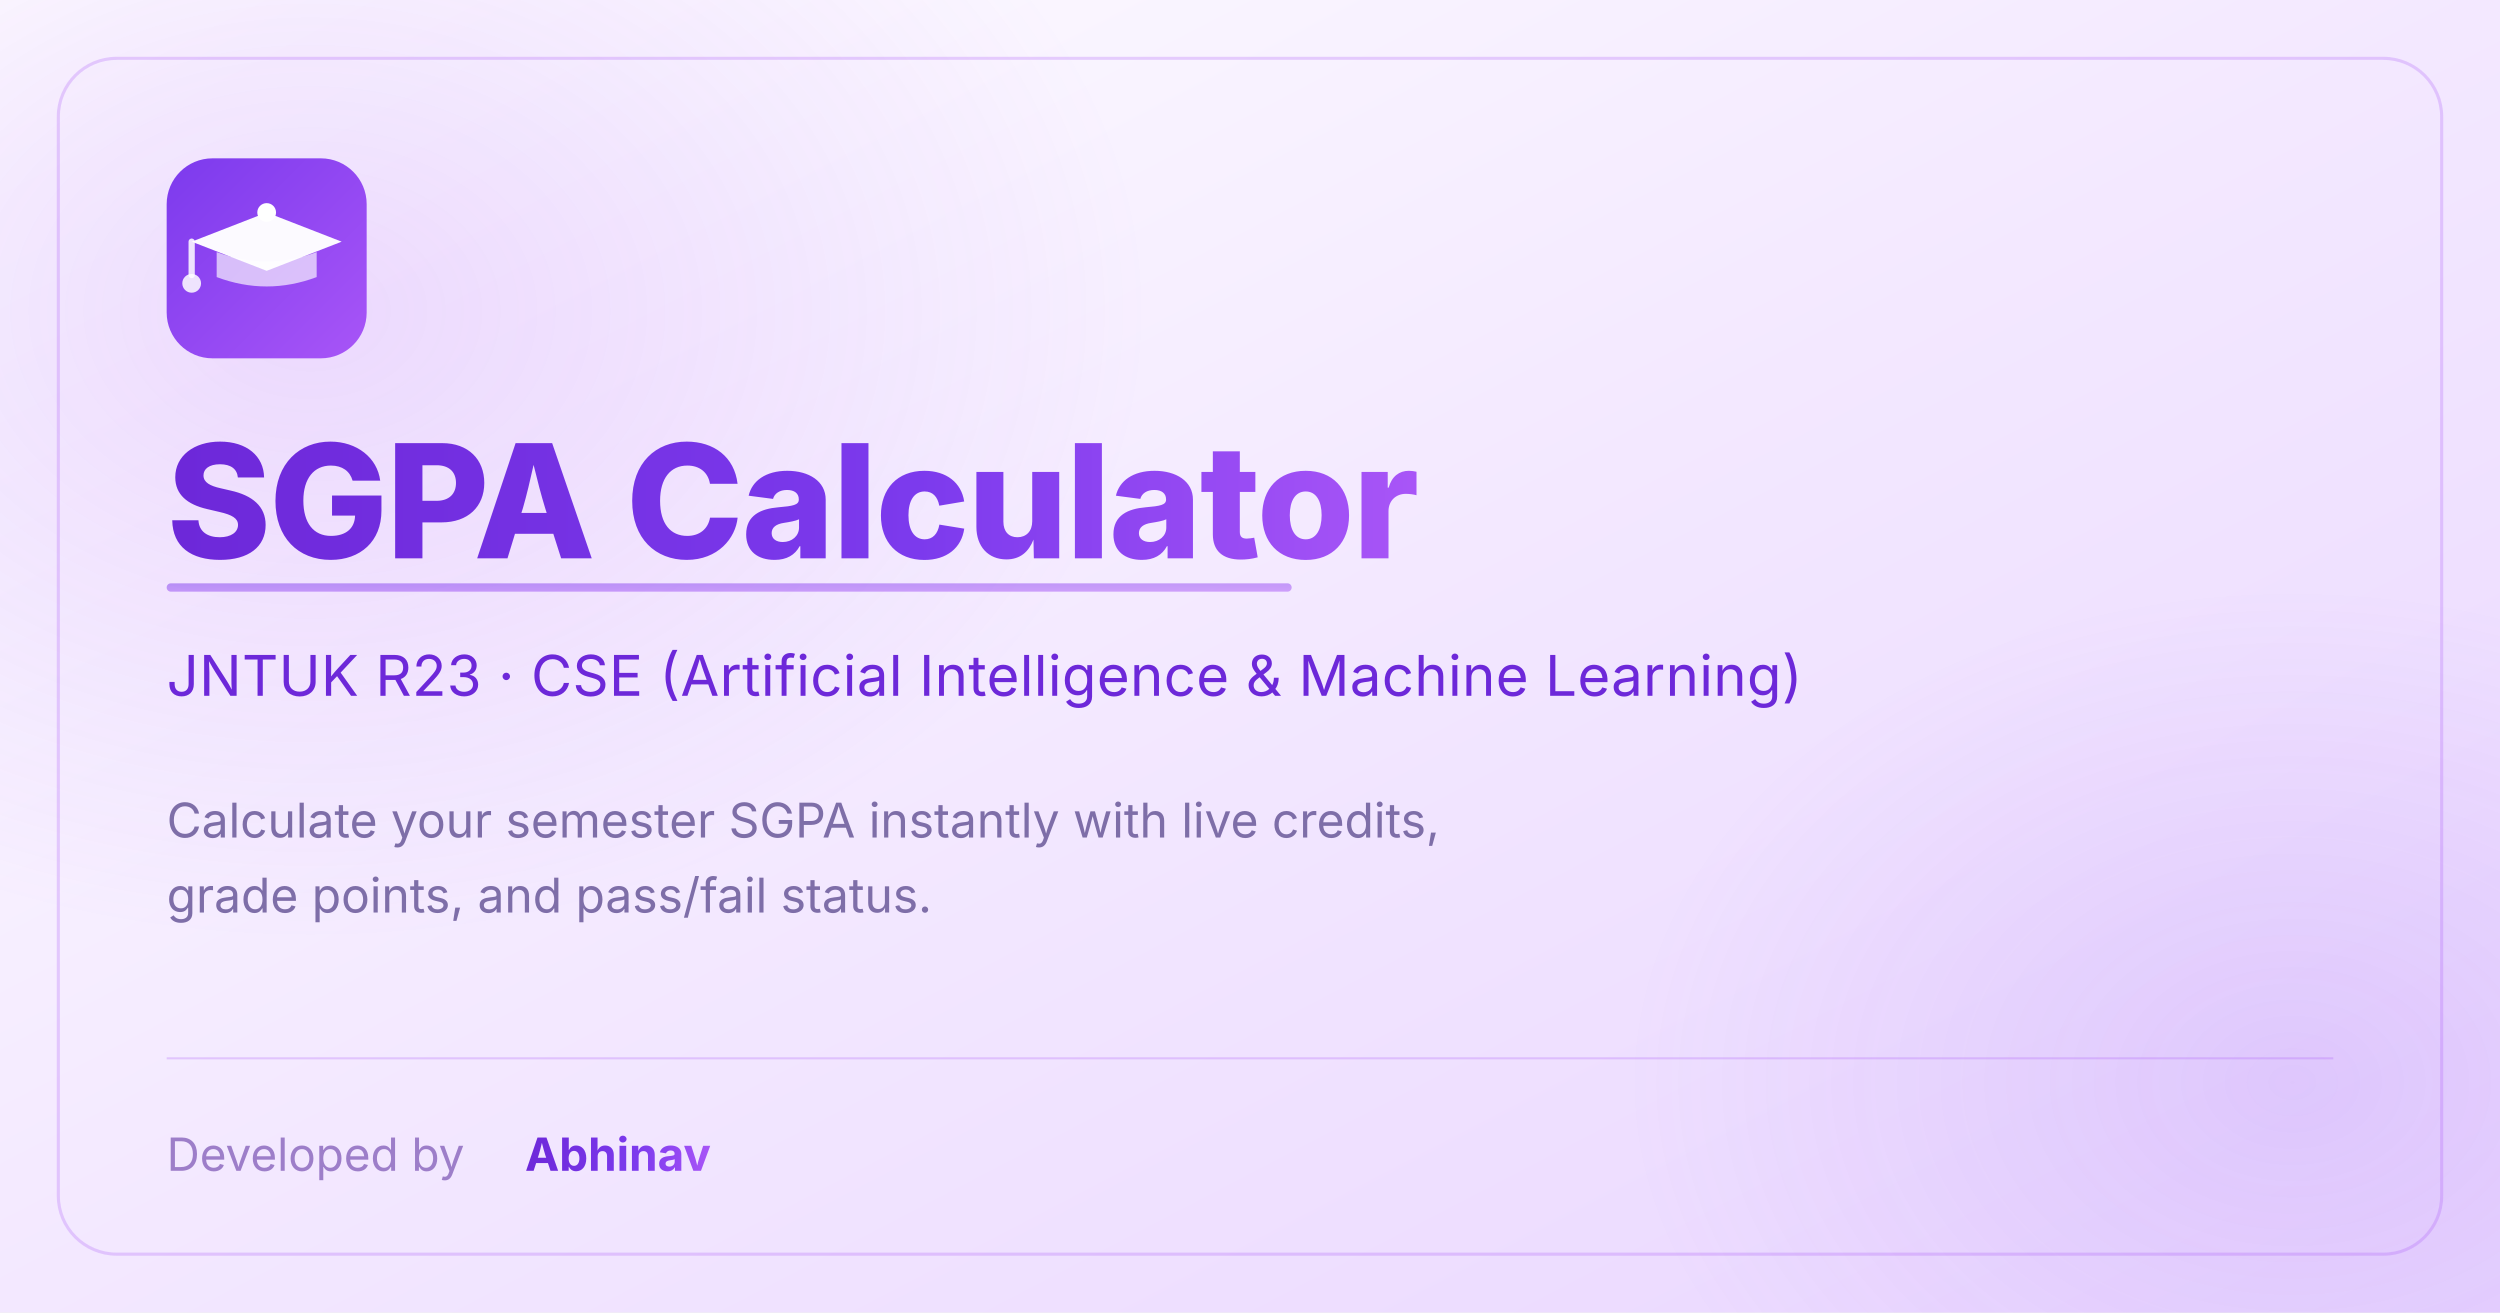
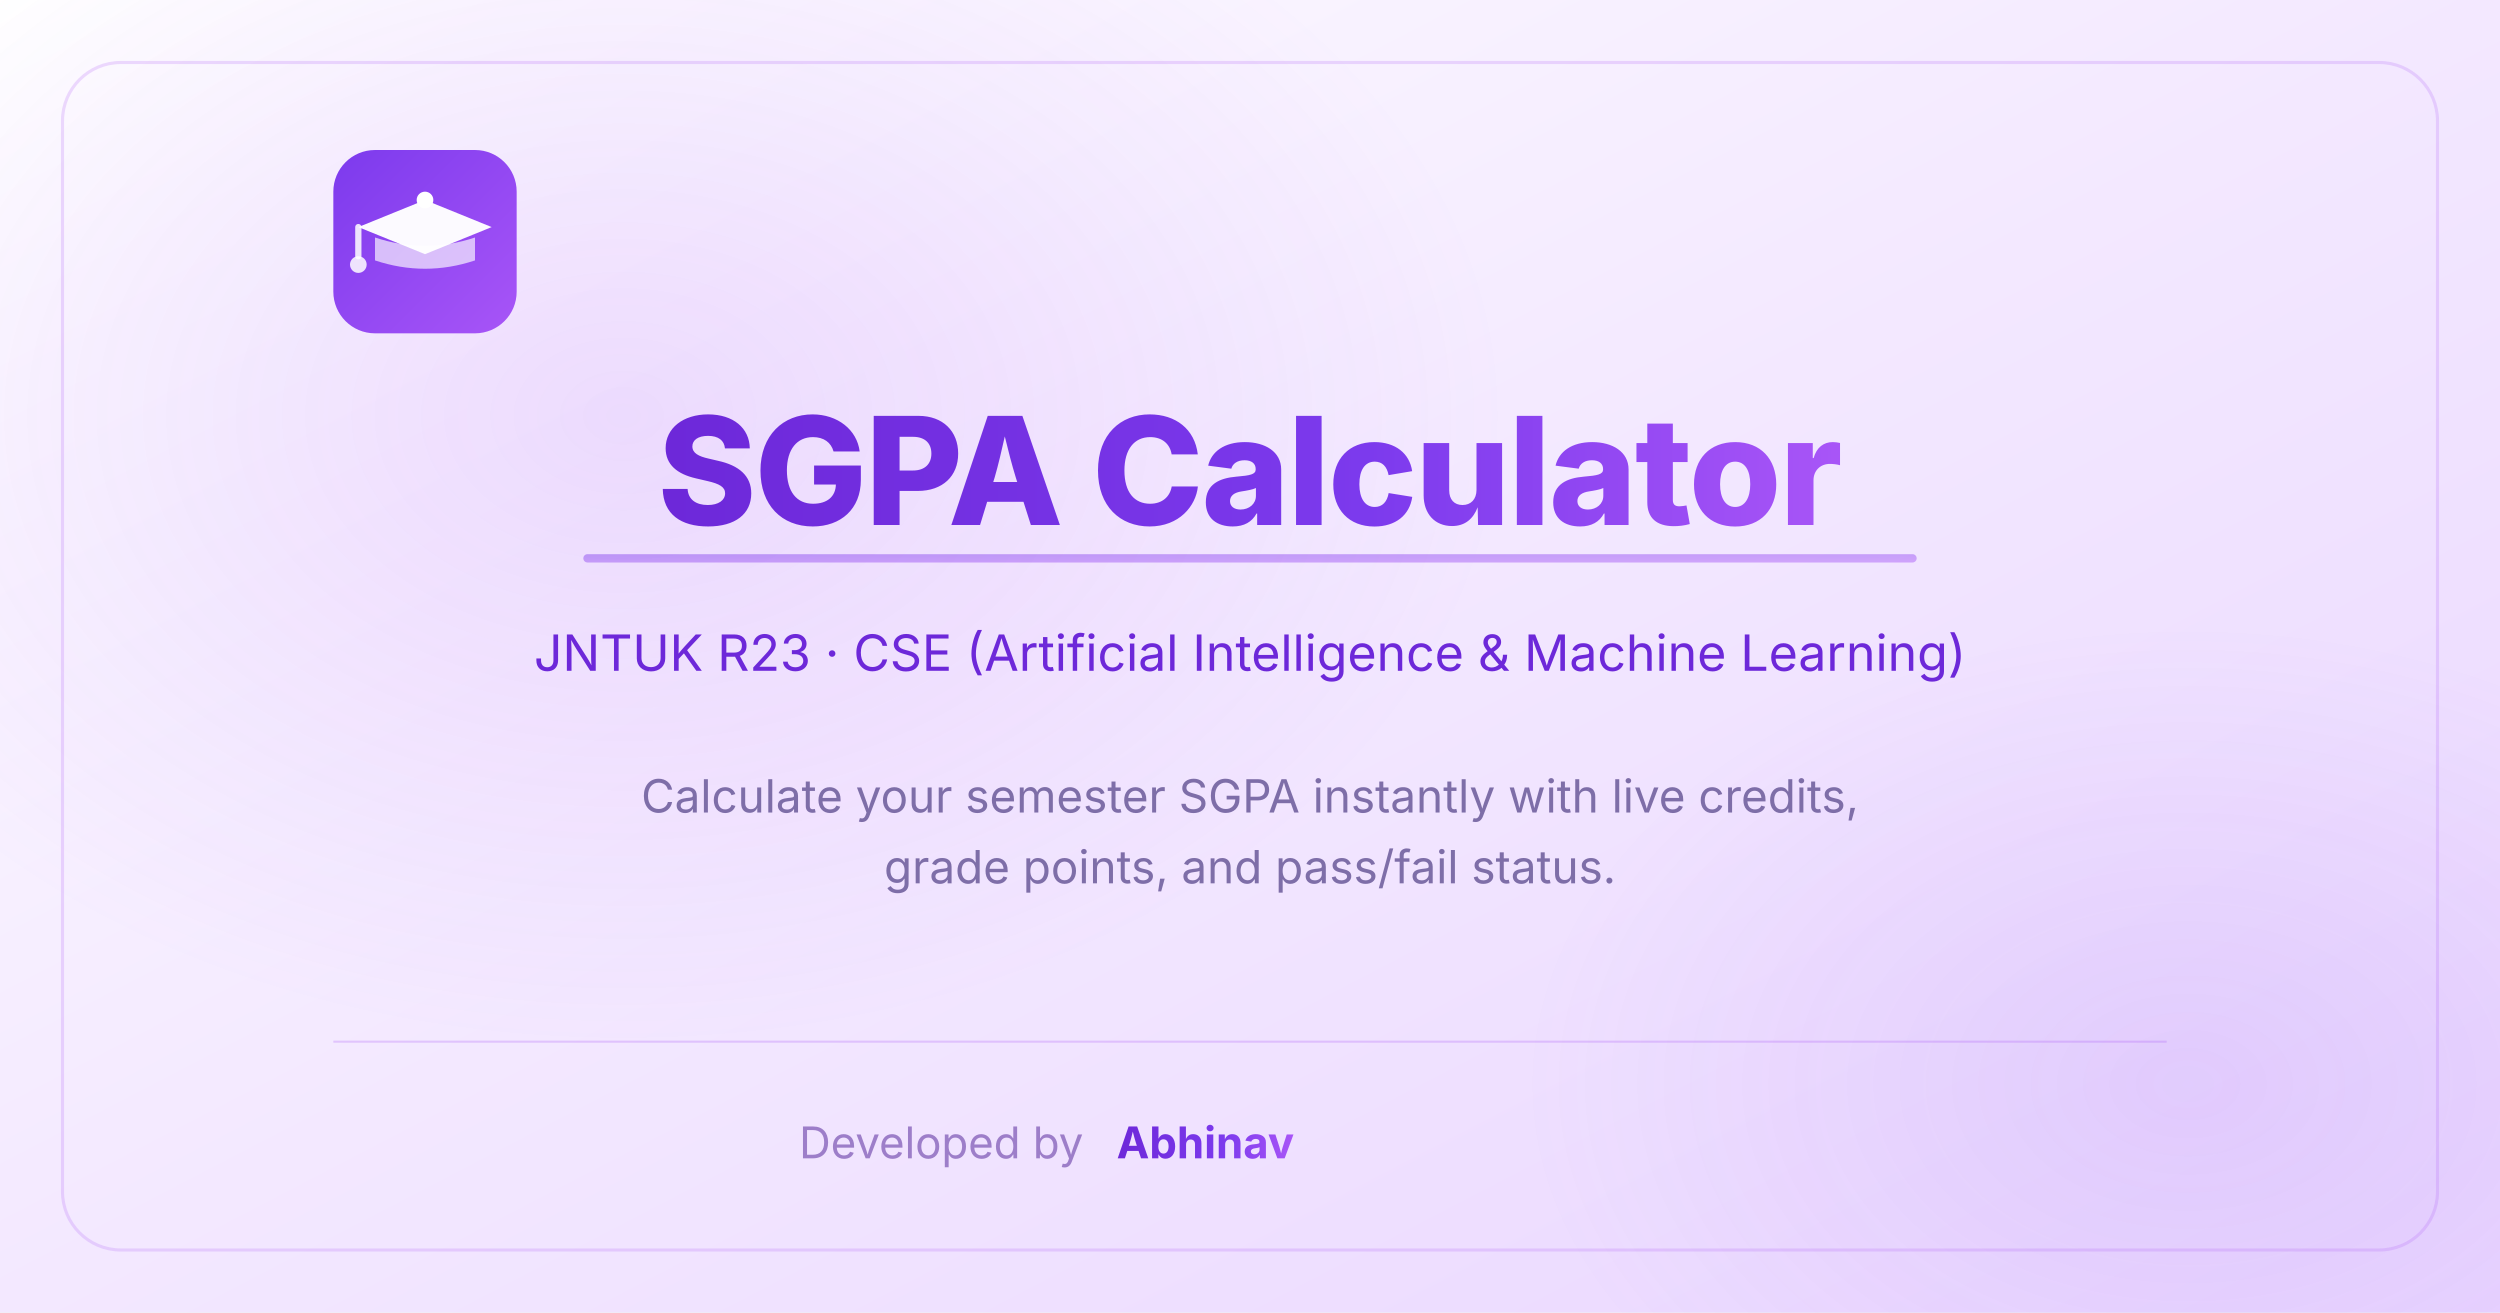
<svg xmlns="http://www.w3.org/2000/svg" width="1200" height="630" viewBox="0 0 1200 630">
  <defs>
    <linearGradient id="bg" x1="0%" y1="0%" x2="100%" y2="100%">
      <stop offset="0%" style="stop-color:#ffffff" />
      <stop offset="50%" style="stop-color:#f3e8ff" />
      <stop offset="100%" style="stop-color:#e9d5ff" />
    </linearGradient>
    <linearGradient id="brand" x1="0%" y1="0%" x2="100%" y2="100%">
      <stop offset="0%" style="stop-color:#7c3aed" />
      <stop offset="100%" style="stop-color:#a855f7" />
    </linearGradient>
    <linearGradient id="title-grad" x1="0%" y1="0%" x2="100%" y2="0%">
      <stop offset="0%" style="stop-color:#6d28d9" />
      <stop offset="60%" style="stop-color:#7c3aed" />
      <stop offset="100%" style="stop-color:#a855f7" />
    </linearGradient>
    <radialGradient id="glow1" cx="50%" cy="50%" r="50%">
-       <stop offset="0%" style="stop-color:#a855f7;stop-opacity:0.18" />
+       <stop offset="0%" style="stop-color:#a855f7;stop-opacity:0.15" />
      <stop offset="100%" style="stop-color:#a855f7;stop-opacity:0" />
    </radialGradient>
    <radialGradient id="glow2" cx="50%" cy="50%" r="50%">
-       <stop offset="0%" style="stop-color:#7c3aed;stop-opacity:0.12" />
+       <stop offset="0%" style="stop-color:#7c3aed;stop-opacity:0.10" />
      <stop offset="100%" style="stop-color:#7c3aed;stop-opacity:0" />
    </radialGradient>
  </defs>
  <rect width="1200" height="630" fill="url(#bg)" />
-   <ellipse cx="150" cy="150" rx="400" ry="300" fill="url(#glow1)" />
-   <ellipse cx="1100" cy="520" rx="320" ry="240" fill="url(#glow2)" />
-   <rect x="28" y="28" width="1144" height="574" rx="28" fill="none" stroke="#a855f7" stroke-width="1.5" opacity="0.25" />
-   <rect x="80" y="76" width="96" height="96" rx="22" fill="url(#brand)" />
-   <polygon points="128,102 164,116 128,130 92,116" fill="white" opacity="0.97" />
-   <circle cx="128" cy="102" r="4.5" fill="white" />
-   <line x1="92" y1="116" x2="92" y2="132" stroke="white" stroke-width="3" stroke-linecap="round" opacity="0.85" />
-   <circle cx="92" cy="136" r="4.5" fill="white" opacity="0.85" />
-   <path d="M152,121 L152,133 Q128,142 104,133 L104,121 Q128,130 152,121 Z" fill="white" opacity="0.65" />
-   <text x="80" y="268" font-family="system-ui,-apple-system,sans-serif" font-size="76" font-weight="800" fill="url(#title-grad)" letter-spacing="-1">SGPA Calculator</text>
-   <rect x="80" y="280" width="540" height="4" rx="2" fill="url(#brand)" opacity="0.5" />
-   <text x="80" y="334" font-family="system-ui,-apple-system,sans-serif" font-size="27" font-weight="400" fill="#6d28d9" letter-spacing="0.2">JNTUK R23  ·  CSE (Artificial Intelligence &amp; Machine Learning)</text>
-   <text x="80" y="402" font-family="system-ui,-apple-system,sans-serif" font-size="23" fill="#7e6ea8">Calculate your semester SGPA instantly with live credits,</text>
-   <text x="80" y="438" font-family="system-ui,-apple-system,sans-serif" font-size="23" fill="#7e6ea8">grade points, and pass/fail status.</text>
-   <line x1="80" y1="508" x2="1120" y2="508" stroke="#a855f7" stroke-width="1" opacity="0.25" />
-   <text x="80" y="562" font-family="system-ui,-apple-system,sans-serif" font-size="22" fill="#9d7ec9">Developed by</text>
-   <text x="252" y="562" font-family="system-ui,-apple-system,sans-serif" font-size="22" font-weight="700" fill="url(#title-grad)">Abhinav</text>
+   <ellipse cx="300" cy="200" rx="420" ry="300" fill="url(#glow1)" />
+   <ellipse cx="1050" cy="520" rx="320" ry="220" fill="url(#glow2)" />
+   <rect x="30" y="30" width="1140" height="570" rx="28" fill="none" stroke="#a855f7" stroke-width="1.5" opacity="0.2" />
+   <rect x="160" y="72" width="88" height="88" rx="20" fill="url(#brand)" />
+   <polygon points="204,96 236,109 204,122 172,109" fill="white" opacity="0.97" />
+   <circle cx="204" cy="96" r="4" fill="white" />
+   <line x1="172" y1="109" x2="172" y2="123" stroke="white" stroke-width="3" stroke-linecap="round" opacity="0.85" />
+   <circle cx="172" cy="127" r="4" fill="white" opacity="0.85" />
+   <path d="M228,114 L228,125 Q204,133 180,125 L180,114 Q204,122 228,114 Z" fill="white" opacity="0.65" />
+   <text x="600" y="252" font-family="system-ui,-apple-system,sans-serif" font-size="72" font-weight="800" fill="url(#title-grad)" text-anchor="middle" letter-spacing="-1">SGPA Calculator</text>
+   <rect x="280" y="266" width="640" height="4" rx="2" fill="url(#brand)" opacity="0.45" />
+   <text x="600" y="322" font-family="system-ui,-apple-system,sans-serif" font-size="24" font-weight="400" fill="#6d28d9" text-anchor="middle">JNTUK R23  ·  CSE (Artificial Intelligence &amp; Machine Learning)</text>
+   <text x="600" y="390" font-family="system-ui,-apple-system,sans-serif" font-size="22" fill="#7e6ea8" text-anchor="middle">Calculate your semester SGPA instantly with live credits,</text>
+   <text x="600" y="424" font-family="system-ui,-apple-system,sans-serif" font-size="22" fill="#7e6ea8" text-anchor="middle">grade points, and pass/fail status.</text>
+   <line x1="160" y1="500" x2="1040" y2="500" stroke="#a855f7" stroke-width="1" opacity="0.25" />
+   <text x="520" y="556" font-family="system-ui,-apple-system,sans-serif" font-size="21" fill="#9d7ec9" text-anchor="end">Developed by</text>
+   <text x="536" y="556" font-family="system-ui,-apple-system,sans-serif" font-size="21" font-weight="700" fill="url(#title-grad)" text-anchor="start">Abhinav</text>
</svg>
